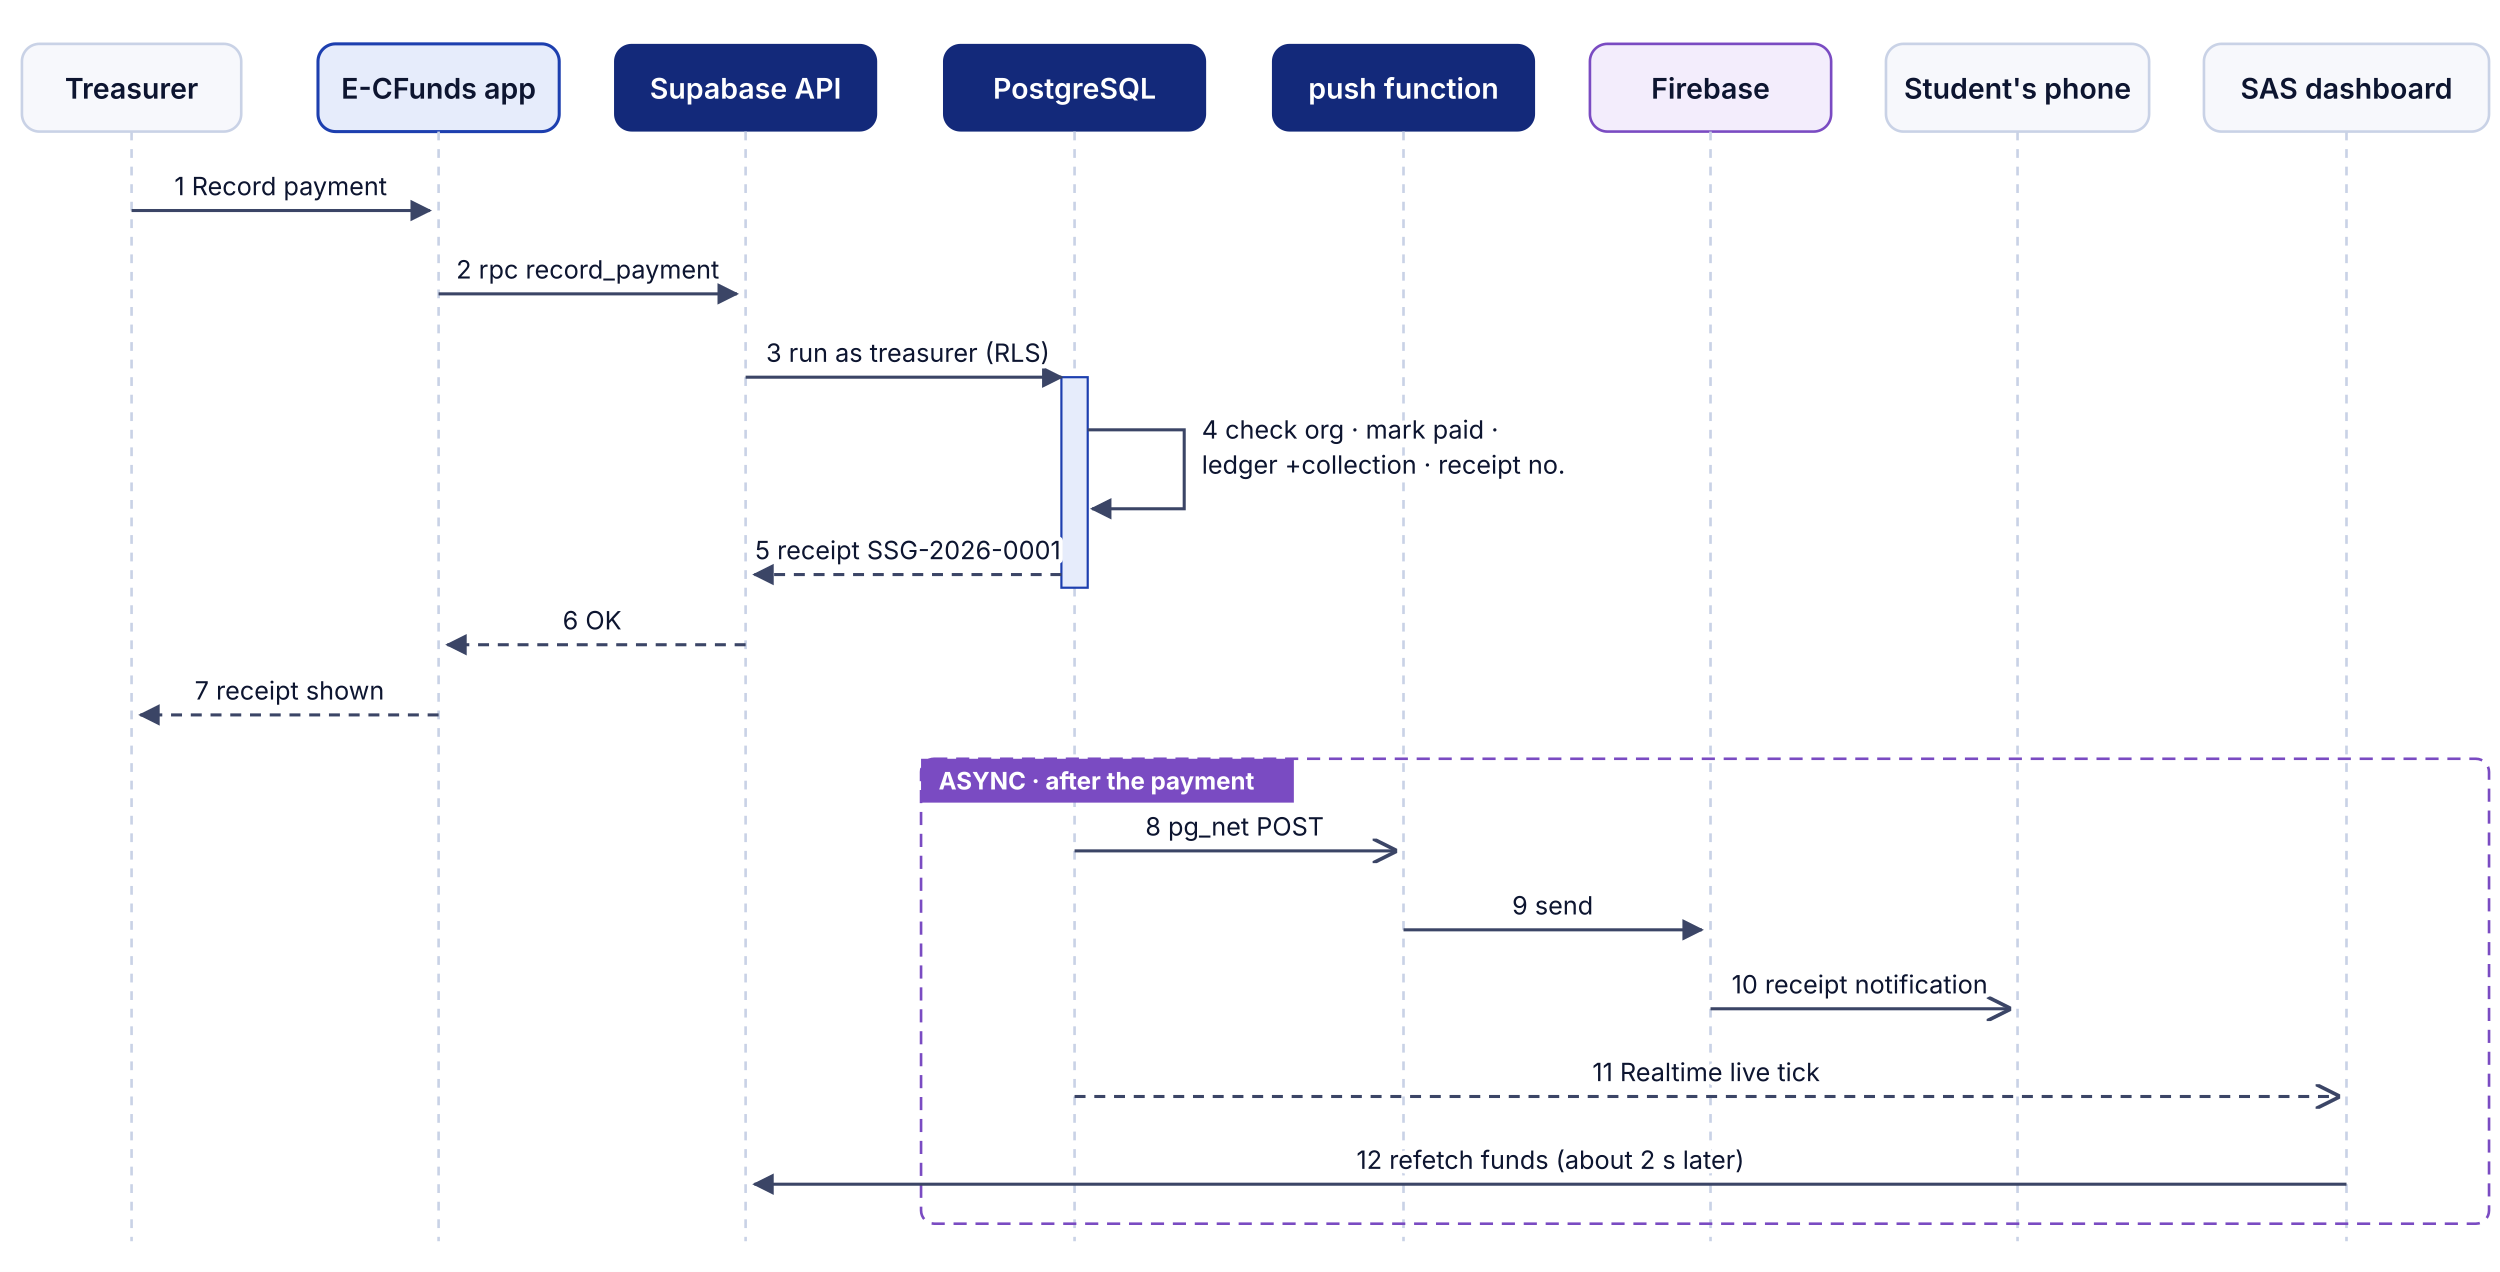
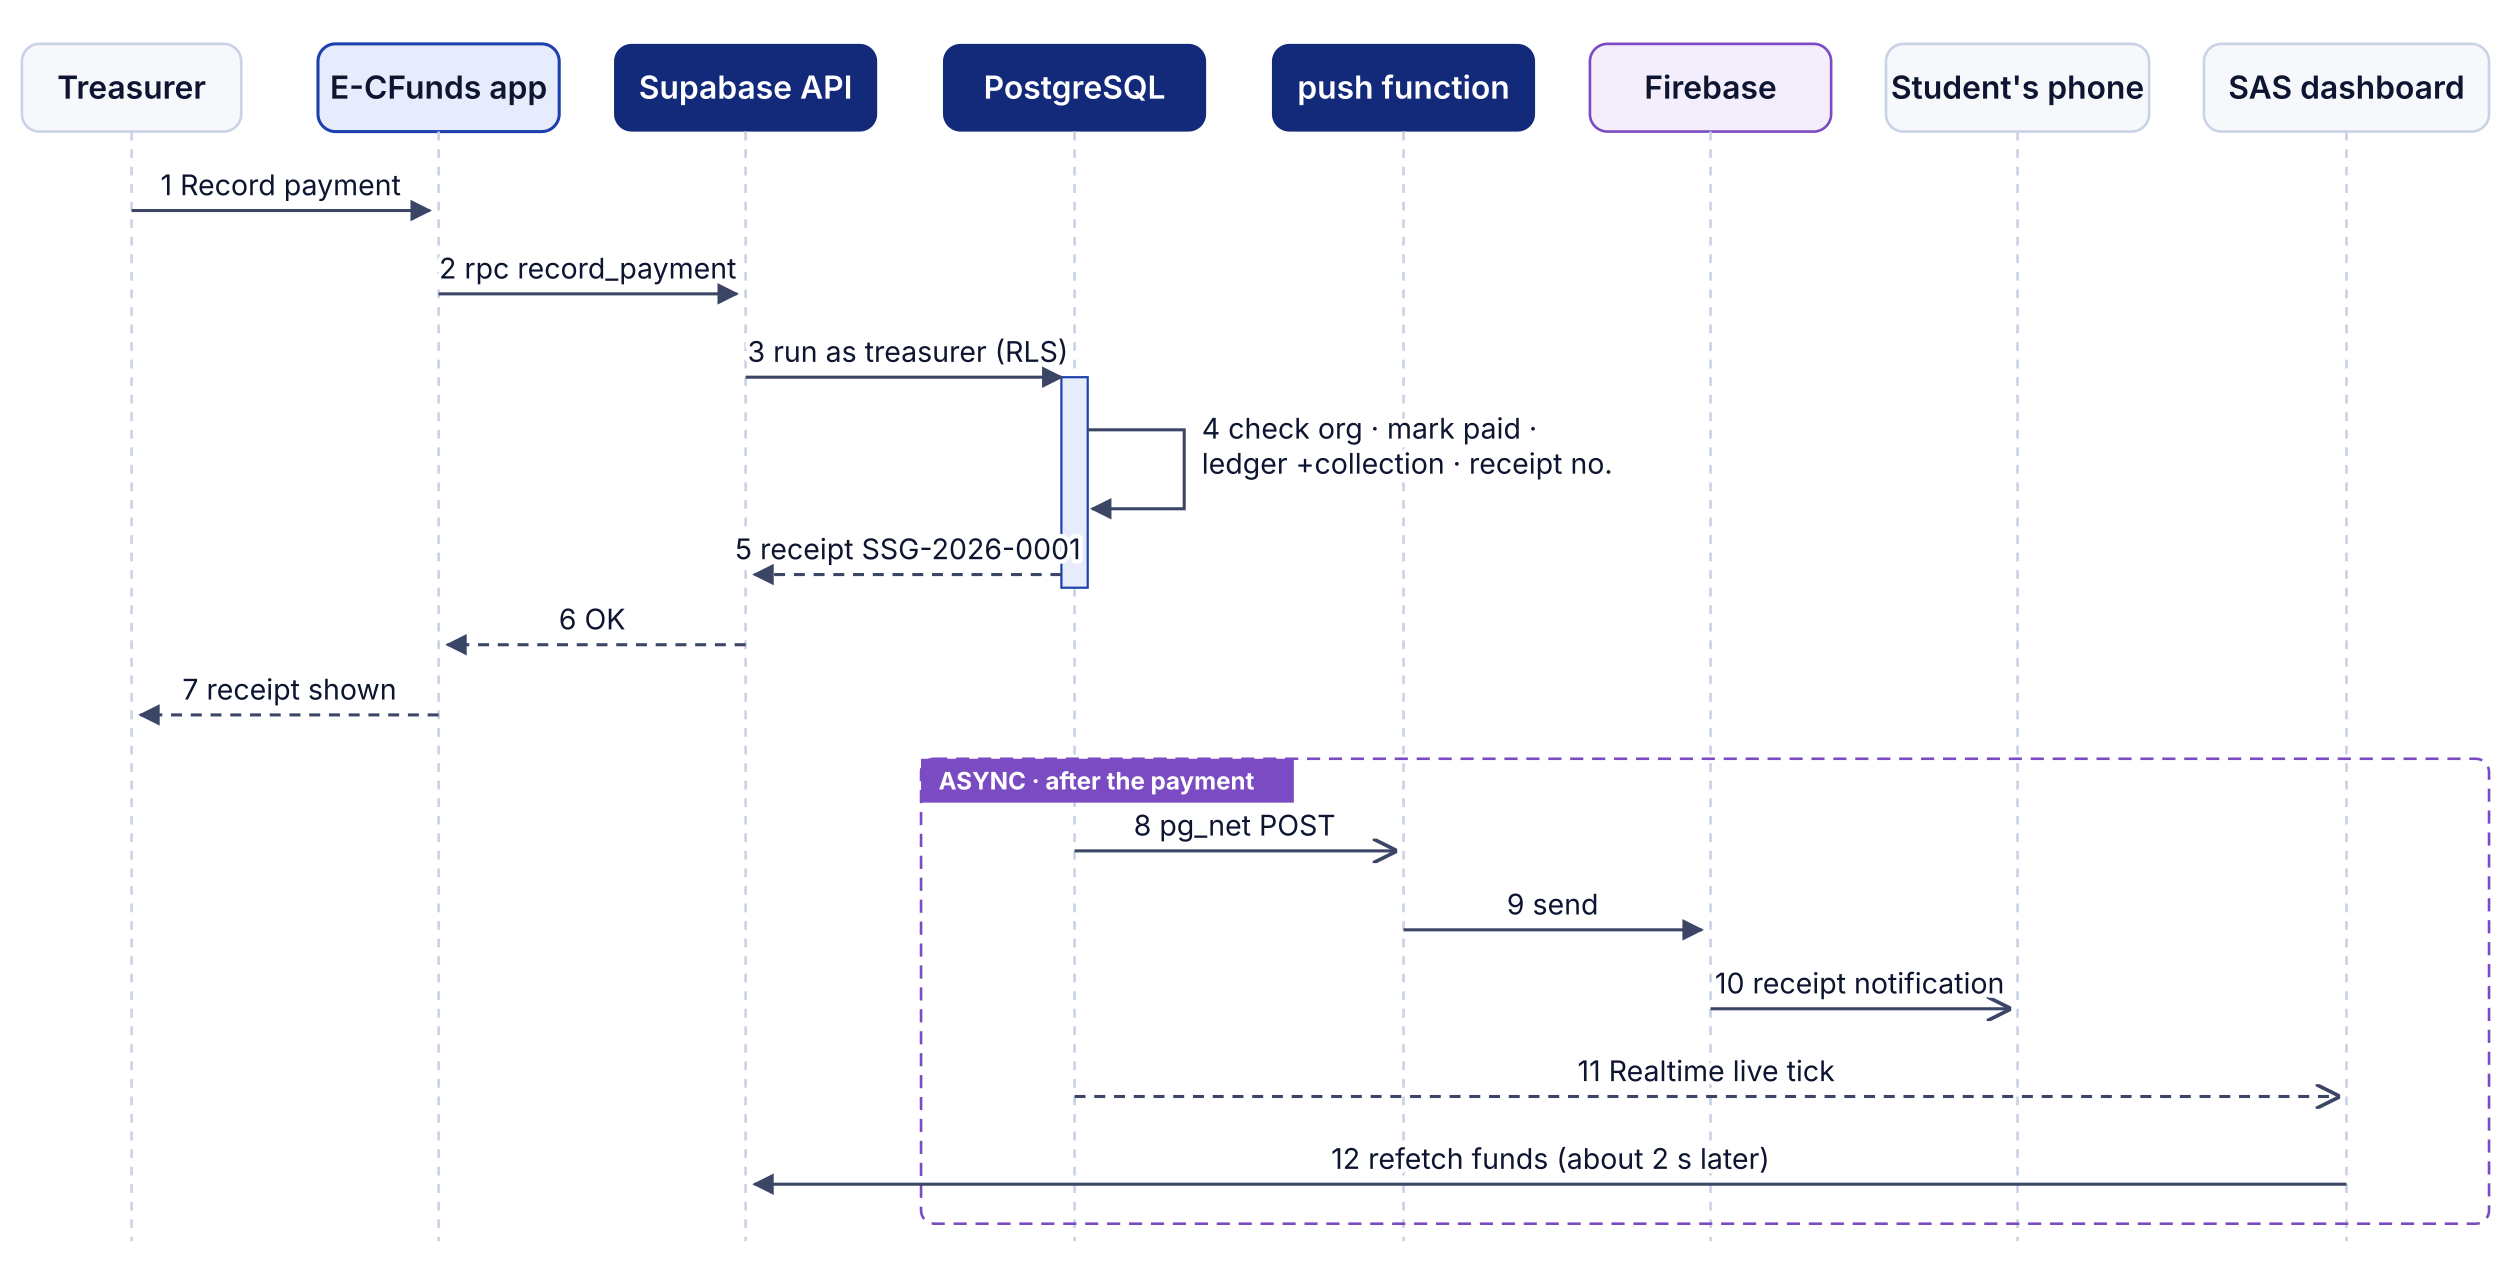
<svg xmlns="http://www.w3.org/2000/svg" viewBox="0 0 1140 580" role="img" aria-label="Sequence for recording a payment: the app calls record_payment; PostgreSQL checks the org, marks the dues paid, adds a collection and a receipt; the receipt returns to the treasurer; then, asynchronously, pg_net calls the push function which sends through Firebase to the student's phone, and a Realtime live tick makes the SAS dashboard refetch." width="1140" height="580">
  <defs>
    <marker id="a6" viewBox="0 0 10 10" refX="9" refY="5" markerWidth="7" markerHeight="7" orient="auto-start-reverse">
      <path d="M0,0 L10,5 L0,10 z" fill="rgb(59, 69, 102)" fill-opacity="1" stroke="none" stroke-width="1px" stroke-dasharray="none" stroke-linejoin="miter" stroke-linecap="butt" stroke-opacity="1" opacity="1" font-size="15px" font-weight="400" />
    </marker>
    <marker id="a6o" viewBox="0 0 10 10" refX="9" refY="5" markerWidth="8" markerHeight="8" orient="auto-start-reverse">
      <path d="M0,0 L10,5 L0,10" fill="none" stroke="rgb(59, 69, 102)" stroke-width="1.5px" fill-opacity="1" stroke-dasharray="none" stroke-linejoin="miter" stroke-linecap="butt" stroke-opacity="1" opacity="1" font-size="15px" font-weight="400" />
    </marker>
  </defs>
  <rect x="0" y="0" width="1140" height="580" fill="#FFFFFF" />
  <g>
    <rect x="10" y="20" width="100" height="40" rx="8" fill="rgb(247, 248, 252)" fill-opacity="1" stroke="rgb(201, 210, 230)" stroke-width="1.2px" stroke-dasharray="none" stroke-linejoin="miter" stroke-linecap="butt" stroke-opacity="1" opacity="1" font-size="15px" font-weight="400" />
-     <text x="60" y="45" text-anchor="middle" fill="rgb(13, 21, 48)" fill-opacity="1" stroke="none" stroke-width="1px" stroke-dasharray="none" stroke-linejoin="miter" stroke-linecap="butt" stroke-opacity="1" opacity="1" font-size="13px" font-weight="600" font-family="Inter, Arial, Helvetica, sans-serif">Treasurer</text>
+     <text x="60" y="45" text-anchor="middle" fill="rgb(13, 21, 48)" fill-opacity="1" stroke="none" stroke-width="1px" stroke-dasharray="none" stroke-linejoin="miter" stroke-linecap="butt" stroke-opacity="1" opacity="1" font-size="14.5px" font-weight="600" font-family="Inter, Arial, Helvetica, sans-serif">Treasurer</text>
    <rect x="145" y="20" width="110" height="40" rx="8" fill="rgb(230, 236, 251)" fill-opacity="1" stroke="rgb(29, 63, 175)" stroke-width="1.4px" stroke-dasharray="none" stroke-linejoin="miter" stroke-linecap="butt" stroke-opacity="1" opacity="1" font-size="15px" font-weight="400" />
-     <text x="200" y="45" text-anchor="middle" fill="rgb(13, 21, 48)" fill-opacity="1" stroke="none" stroke-width="1px" stroke-dasharray="none" stroke-linejoin="miter" stroke-linecap="butt" stroke-opacity="1" opacity="1" font-size="13px" font-weight="600" font-family="Inter, Arial, Helvetica, sans-serif">E-CFunds app</text>
+     <text x="200" y="45" text-anchor="middle" fill="rgb(13, 21, 48)" fill-opacity="1" stroke="none" stroke-width="1px" stroke-dasharray="none" stroke-linejoin="miter" stroke-linecap="butt" stroke-opacity="1" opacity="1" font-size="14.5px" font-weight="600" font-family="Inter, Arial, Helvetica, sans-serif">E-CFunds app</text>
    <rect x="280" y="20" width="120" height="40" rx="8" fill="rgb(19, 41, 122)" fill-opacity="1" stroke="none" stroke-width="1px" stroke-dasharray="none" stroke-linejoin="miter" stroke-linecap="butt" stroke-opacity="1" opacity="1" font-size="15px" font-weight="400" />
-     <text x="340" y="45" text-anchor="middle" fill="rgb(255, 255, 255)" fill-opacity="1" stroke="none" stroke-width="1px" stroke-dasharray="none" stroke-linejoin="miter" stroke-linecap="butt" stroke-opacity="1" opacity="1" font-size="13px" font-weight="600" font-family="Inter, Arial, Helvetica, sans-serif">Supabase API</text>
+     <text x="340" y="45" text-anchor="middle" fill="rgb(255, 255, 255)" fill-opacity="1" stroke="none" stroke-width="1px" stroke-dasharray="none" stroke-linejoin="miter" stroke-linecap="butt" stroke-opacity="1" opacity="1" font-size="14.5px" font-weight="600" font-family="Inter, Arial, Helvetica, sans-serif">Supabase API</text>
    <rect x="430" y="20" width="120" height="40" rx="8" fill="rgb(19, 41, 122)" fill-opacity="1" stroke="none" stroke-width="1px" stroke-dasharray="none" stroke-linejoin="miter" stroke-linecap="butt" stroke-opacity="1" opacity="1" font-size="15px" font-weight="400" />
-     <text x="490" y="45" text-anchor="middle" fill="rgb(255, 255, 255)" fill-opacity="1" stroke="none" stroke-width="1px" stroke-dasharray="none" stroke-linejoin="miter" stroke-linecap="butt" stroke-opacity="1" opacity="1" font-size="13px" font-weight="600" font-family="Inter, Arial, Helvetica, sans-serif">PostgreSQL</text>
+     <text x="490" y="45" text-anchor="middle" fill="rgb(255, 255, 255)" fill-opacity="1" stroke="none" stroke-width="1px" stroke-dasharray="none" stroke-linejoin="miter" stroke-linecap="butt" stroke-opacity="1" opacity="1" font-size="14.5px" font-weight="600" font-family="Inter, Arial, Helvetica, sans-serif">PostgreSQL</text>
    <rect x="580" y="20" width="120" height="40" rx="8" fill="rgb(19, 41, 122)" fill-opacity="1" stroke="none" stroke-width="1px" stroke-dasharray="none" stroke-linejoin="miter" stroke-linecap="butt" stroke-opacity="1" opacity="1" font-size="15px" font-weight="400" />
-     <text x="640" y="45" text-anchor="middle" fill="rgb(255, 255, 255)" fill-opacity="1" stroke="none" stroke-width="1px" stroke-dasharray="none" stroke-linejoin="miter" stroke-linecap="butt" stroke-opacity="1" opacity="1" font-size="13px" font-weight="600" font-family="Inter, Arial, Helvetica, sans-serif">push function</text>
+     <text x="640" y="45" text-anchor="middle" fill="rgb(255, 255, 255)" fill-opacity="1" stroke="none" stroke-width="1px" stroke-dasharray="none" stroke-linejoin="miter" stroke-linecap="butt" stroke-opacity="1" opacity="1" font-size="14.5px" font-weight="600" font-family="Inter, Arial, Helvetica, sans-serif">push function</text>
    <rect x="725" y="20" width="110" height="40" rx="8" fill="rgb(243, 237, 252)" fill-opacity="1" stroke="rgb(122, 75, 194)" stroke-width="1.2px" stroke-dasharray="none" stroke-linejoin="miter" stroke-linecap="butt" stroke-opacity="1" opacity="1" font-size="15px" font-weight="400" />
-     <text x="780" y="45" text-anchor="middle" fill="rgb(13, 21, 48)" fill-opacity="1" stroke="none" stroke-width="1px" stroke-dasharray="none" stroke-linejoin="miter" stroke-linecap="butt" stroke-opacity="1" opacity="1" font-size="13px" font-weight="600" font-family="Inter, Arial, Helvetica, sans-serif">Firebase</text>
+     <text x="780" y="45" text-anchor="middle" fill="rgb(13, 21, 48)" fill-opacity="1" stroke="none" stroke-width="1px" stroke-dasharray="none" stroke-linejoin="miter" stroke-linecap="butt" stroke-opacity="1" opacity="1" font-size="14.5px" font-weight="600" font-family="Inter, Arial, Helvetica, sans-serif">Firebase</text>
    <rect x="860" y="20" width="120" height="40" rx="8" fill="rgb(247, 248, 252)" fill-opacity="1" stroke="rgb(201, 210, 230)" stroke-width="1.2px" stroke-dasharray="none" stroke-linejoin="miter" stroke-linecap="butt" stroke-opacity="1" opacity="1" font-size="15px" font-weight="400" />
-     <text x="920" y="45" text-anchor="middle" fill="rgb(13, 21, 48)" fill-opacity="1" stroke="none" stroke-width="1px" stroke-dasharray="none" stroke-linejoin="miter" stroke-linecap="butt" stroke-opacity="1" opacity="1" font-size="13px" font-weight="600" font-family="Inter, Arial, Helvetica, sans-serif">Student's phone</text>
+     <text x="920" y="45" text-anchor="middle" fill="rgb(13, 21, 48)" fill-opacity="1" stroke="none" stroke-width="1px" stroke-dasharray="none" stroke-linejoin="miter" stroke-linecap="butt" stroke-opacity="1" opacity="1" font-size="14.5px" font-weight="600" font-family="Inter, Arial, Helvetica, sans-serif">Student's phone</text>
    <rect x="1005" y="20" width="130" height="40" rx="8" fill="rgb(247, 248, 252)" fill-opacity="1" stroke="rgb(201, 210, 230)" stroke-width="1.2px" stroke-dasharray="none" stroke-linejoin="miter" stroke-linecap="butt" stroke-opacity="1" opacity="1" font-size="15px" font-weight="400" />
-     <text x="1070" y="45" text-anchor="middle" fill="rgb(13, 21, 48)" fill-opacity="1" stroke="none" stroke-width="1px" stroke-dasharray="none" stroke-linejoin="miter" stroke-linecap="butt" stroke-opacity="1" opacity="1" font-size="13px" font-weight="600" font-family="Inter, Arial, Helvetica, sans-serif">SAS dashboard</text>
+     <text x="1070" y="45" text-anchor="middle" fill="rgb(13, 21, 48)" fill-opacity="1" stroke="none" stroke-width="1px" stroke-dasharray="none" stroke-linejoin="miter" stroke-linecap="butt" stroke-opacity="1" opacity="1" font-size="14.5px" font-weight="600" font-family="Inter, Arial, Helvetica, sans-serif">SAS dashboard</text>
  </g>
  <g>
    <line x1="60" y1="60" x2="60" y2="566" fill="rgb(0, 0, 0)" fill-opacity="1" stroke="rgb(201, 210, 230)" stroke-width="1.2px" stroke-dasharray="4px, 4px" stroke-linejoin="miter" stroke-linecap="butt" stroke-opacity="1" opacity="1" font-size="15px" font-weight="400" />
    <line x1="200" y1="60" x2="200" y2="566" fill="rgb(0, 0, 0)" fill-opacity="1" stroke="rgb(201, 210, 230)" stroke-width="1.2px" stroke-dasharray="4px, 4px" stroke-linejoin="miter" stroke-linecap="butt" stroke-opacity="1" opacity="1" font-size="15px" font-weight="400" />
    <line x1="340" y1="60" x2="340" y2="566" fill="rgb(0, 0, 0)" fill-opacity="1" stroke="rgb(201, 210, 230)" stroke-width="1.2px" stroke-dasharray="4px, 4px" stroke-linejoin="miter" stroke-linecap="butt" stroke-opacity="1" opacity="1" font-size="15px" font-weight="400" />
    <line x1="490" y1="60" x2="490" y2="566" fill="rgb(0, 0, 0)" fill-opacity="1" stroke="rgb(201, 210, 230)" stroke-width="1.2px" stroke-dasharray="4px, 4px" stroke-linejoin="miter" stroke-linecap="butt" stroke-opacity="1" opacity="1" font-size="15px" font-weight="400" />
    <line x1="640" y1="60" x2="640" y2="566" fill="rgb(0, 0, 0)" fill-opacity="1" stroke="rgb(201, 210, 230)" stroke-width="1.2px" stroke-dasharray="4px, 4px" stroke-linejoin="miter" stroke-linecap="butt" stroke-opacity="1" opacity="1" font-size="15px" font-weight="400" />
    <line x1="780" y1="60" x2="780" y2="566" fill="rgb(0, 0, 0)" fill-opacity="1" stroke="rgb(201, 210, 230)" stroke-width="1.2px" stroke-dasharray="4px, 4px" stroke-linejoin="miter" stroke-linecap="butt" stroke-opacity="1" opacity="1" font-size="15px" font-weight="400" />
    <line x1="920" y1="60" x2="920" y2="566" fill="rgb(0, 0, 0)" fill-opacity="1" stroke="rgb(201, 210, 230)" stroke-width="1.2px" stroke-dasharray="4px, 4px" stroke-linejoin="miter" stroke-linecap="butt" stroke-opacity="1" opacity="1" font-size="15px" font-weight="400" />
    <line x1="1070" y1="60" x2="1070" y2="566" fill="rgb(0, 0, 0)" fill-opacity="1" stroke="rgb(201, 210, 230)" stroke-width="1.2px" stroke-dasharray="4px, 4px" stroke-linejoin="miter" stroke-linecap="butt" stroke-opacity="1" opacity="1" font-size="15px" font-weight="400" />
  </g>
  <rect x="484" y="172" width="12" height="96" fill="rgb(230, 236, 251)" fill-opacity="1" stroke="rgb(29, 63, 175)" stroke-width="1px" stroke-dasharray="none" stroke-linejoin="miter" stroke-linecap="butt" stroke-opacity="1" opacity="1" font-size="15px" font-weight="400" />
  <line x1="60" y1="96" x2="196" y2="96" marker-end="url(#a6)" fill="none" fill-opacity="1" stroke="rgb(59, 69, 102)" stroke-width="1.4px" stroke-dasharray="none" stroke-linejoin="miter" stroke-linecap="butt" stroke-opacity="1" opacity="1" font-size="15px" font-weight="400" />
-   <text x="128" y="89" text-anchor="middle" fill="rgb(13, 21, 48)" fill-opacity="1" stroke="rgb(255, 255, 255)" stroke-width="4px" stroke-dasharray="none" stroke-linejoin="round" stroke-linecap="butt" stroke-opacity="1" opacity="1" font-size="11.5px" font-weight="400" paint-order="stroke" font-family="Inter, Arial, Helvetica, sans-serif">1 Record payment</text>
+   <text x="128" y="89" text-anchor="middle" fill="rgb(13, 21, 48)" fill-opacity="1" stroke="rgb(255, 255, 255)" stroke-width="4px" stroke-dasharray="none" stroke-linejoin="round" stroke-linecap="butt" stroke-opacity="1" opacity="1" font-size="13px" font-weight="400" paint-order="stroke" font-family="Inter, Arial, Helvetica, sans-serif">1 Record payment</text>
  <line x1="200" y1="134" x2="336" y2="134" marker-end="url(#a6)" fill="none" fill-opacity="1" stroke="rgb(59, 69, 102)" stroke-width="1.4px" stroke-dasharray="none" stroke-linejoin="miter" stroke-linecap="butt" stroke-opacity="1" opacity="1" font-size="15px" font-weight="400" />
-   <text x="268" y="127" text-anchor="middle" fill="rgb(13, 21, 48)" fill-opacity="1" stroke="rgb(255, 255, 255)" stroke-width="4px" stroke-dasharray="none" stroke-linejoin="round" stroke-linecap="butt" stroke-opacity="1" opacity="1" font-size="11.5px" font-weight="400" paint-order="stroke" font-family="Inter, Arial, Helvetica, sans-serif">2 rpc record_payment</text>
+   <text x="268" y="127" text-anchor="middle" fill="rgb(13, 21, 48)" fill-opacity="1" stroke="rgb(255, 255, 255)" stroke-width="4px" stroke-dasharray="none" stroke-linejoin="round" stroke-linecap="butt" stroke-opacity="1" opacity="1" font-size="13px" font-weight="400" paint-order="stroke" font-family="Inter, Arial, Helvetica, sans-serif">2 rpc record_payment</text>
  <line x1="340" y1="172" x2="484" y2="172" marker-end="url(#a6)" fill="none" fill-opacity="1" stroke="rgb(59, 69, 102)" stroke-width="1.4px" stroke-dasharray="none" stroke-linejoin="miter" stroke-linecap="butt" stroke-opacity="1" opacity="1" font-size="15px" font-weight="400" />
-   <text x="414" y="165" text-anchor="middle" fill="rgb(13, 21, 48)" fill-opacity="1" stroke="rgb(255, 255, 255)" stroke-width="4px" stroke-dasharray="none" stroke-linejoin="round" stroke-linecap="butt" stroke-opacity="1" opacity="1" font-size="11.5px" font-weight="400" paint-order="stroke" font-family="Inter, Arial, Helvetica, sans-serif">3 run as treasurer (RLS)</text>
+   <text x="414" y="165" text-anchor="middle" fill="rgb(13, 21, 48)" fill-opacity="1" stroke="rgb(255, 255, 255)" stroke-width="4px" stroke-dasharray="none" stroke-linejoin="round" stroke-linecap="butt" stroke-opacity="1" opacity="1" font-size="13px" font-weight="400" paint-order="stroke" font-family="Inter, Arial, Helvetica, sans-serif">3 run as treasurer (RLS)</text>
  <path d="M496,196 H540 V232 H498" marker-end="url(#a6)" fill="none" fill-opacity="1" stroke="rgb(59, 69, 102)" stroke-width="1.4px" stroke-dasharray="none" stroke-linejoin="miter" stroke-linecap="butt" stroke-opacity="1" opacity="1" font-size="15px" font-weight="400" />
-   <text x="548" y="200" fill="rgb(13, 21, 48)" fill-opacity="1" stroke="rgb(255, 255, 255)" stroke-width="4px" stroke-dasharray="none" stroke-linejoin="round" stroke-linecap="butt" stroke-opacity="1" opacity="1" font-size="11.5px" font-weight="400" paint-order="stroke" font-family="Inter, Arial, Helvetica, sans-serif">4 check org · mark paid ·</text>
-   <text x="548" y="216" fill="rgb(13, 21, 48)" fill-opacity="1" stroke="rgb(255, 255, 255)" stroke-width="4px" stroke-dasharray="none" stroke-linejoin="round" stroke-linecap="butt" stroke-opacity="1" opacity="1" font-size="11.5px" font-weight="400" paint-order="stroke" font-family="Inter, Arial, Helvetica, sans-serif">ledger +collection · receipt no.</text>
+   <text x="548" y="200" fill="rgb(13, 21, 48)" fill-opacity="1" stroke="rgb(255, 255, 255)" stroke-width="4px" stroke-dasharray="none" stroke-linejoin="round" stroke-linecap="butt" stroke-opacity="1" opacity="1" font-size="13px" font-weight="400" paint-order="stroke" font-family="Inter, Arial, Helvetica, sans-serif">4 check org · mark paid ·</text>
+   <text x="548" y="216" fill="rgb(13, 21, 48)" fill-opacity="1" stroke="rgb(255, 255, 255)" stroke-width="4px" stroke-dasharray="none" stroke-linejoin="round" stroke-linecap="butt" stroke-opacity="1" opacity="1" font-size="13px" font-weight="400" paint-order="stroke" font-family="Inter, Arial, Helvetica, sans-serif">ledger +collection · receipt no.</text>
  <line x1="484" y1="262" x2="344" y2="262" marker-end="url(#a6)" fill="none" fill-opacity="1" stroke="rgb(59, 69, 102)" stroke-width="1.4px" stroke-dasharray="5px, 4px" stroke-linejoin="miter" stroke-linecap="butt" stroke-opacity="1" opacity="1" font-size="15px" font-weight="400" />
-   <text x="414" y="255" text-anchor="middle" fill="rgb(13, 21, 48)" fill-opacity="1" stroke="rgb(255, 255, 255)" stroke-width="4px" stroke-dasharray="none" stroke-linejoin="round" stroke-linecap="butt" stroke-opacity="1" opacity="1" font-size="11.5px" font-weight="400" paint-order="stroke" font-family="Inter, Arial, Helvetica, sans-serif">5 receipt SSG-2026-0001</text>
+   <text x="414" y="255" text-anchor="middle" fill="rgb(13, 21, 48)" fill-opacity="1" stroke="rgb(255, 255, 255)" stroke-width="4px" stroke-dasharray="none" stroke-linejoin="round" stroke-linecap="butt" stroke-opacity="1" opacity="1" font-size="13px" font-weight="400" paint-order="stroke" font-family="Inter, Arial, Helvetica, sans-serif">5 receipt SSG-2026-0001</text>
  <line x1="340" y1="294" x2="204" y2="294" marker-end="url(#a6)" fill="none" fill-opacity="1" stroke="rgb(59, 69, 102)" stroke-width="1.4px" stroke-dasharray="5px, 4px" stroke-linejoin="miter" stroke-linecap="butt" stroke-opacity="1" opacity="1" font-size="15px" font-weight="400" />
-   <text x="270" y="287" text-anchor="middle" fill="rgb(13, 21, 48)" fill-opacity="1" stroke="rgb(255, 255, 255)" stroke-width="4px" stroke-dasharray="none" stroke-linejoin="round" stroke-linecap="butt" stroke-opacity="1" opacity="1" font-size="11.5px" font-weight="400" paint-order="stroke" font-family="Inter, Arial, Helvetica, sans-serif">6 OK</text>
+   <text x="270" y="287" text-anchor="middle" fill="rgb(13, 21, 48)" fill-opacity="1" stroke="rgb(255, 255, 255)" stroke-width="4px" stroke-dasharray="none" stroke-linejoin="round" stroke-linecap="butt" stroke-opacity="1" opacity="1" font-size="13px" font-weight="400" paint-order="stroke" font-family="Inter, Arial, Helvetica, sans-serif">6 OK</text>
  <line x1="200" y1="326" x2="64" y2="326" marker-end="url(#a6)" fill="none" fill-opacity="1" stroke="rgb(59, 69, 102)" stroke-width="1.4px" stroke-dasharray="5px, 4px" stroke-linejoin="miter" stroke-linecap="butt" stroke-opacity="1" opacity="1" font-size="15px" font-weight="400" />
-   <text x="132" y="319" text-anchor="middle" fill="rgb(13, 21, 48)" fill-opacity="1" stroke="rgb(255, 255, 255)" stroke-width="4px" stroke-dasharray="none" stroke-linejoin="round" stroke-linecap="butt" stroke-opacity="1" opacity="1" font-size="11.5px" font-weight="400" paint-order="stroke" font-family="Inter, Arial, Helvetica, sans-serif">7 receipt shown</text>
+   <text x="132" y="319" text-anchor="middle" fill="rgb(13, 21, 48)" fill-opacity="1" stroke="rgb(255, 255, 255)" stroke-width="4px" stroke-dasharray="none" stroke-linejoin="round" stroke-linecap="butt" stroke-opacity="1" opacity="1" font-size="13px" font-weight="400" paint-order="stroke" font-family="Inter, Arial, Helvetica, sans-serif">7 receipt shown</text>
  <rect x="420" y="346" width="715" height="212" rx="6" fill="none" fill-opacity="1" stroke="rgb(122, 75, 194)" stroke-width="1.2px" stroke-dasharray="6px, 4px" stroke-linejoin="miter" stroke-linecap="butt" stroke-opacity="1" opacity="1" font-size="15px" font-weight="400" />
  <rect x="420" y="346" width="170" height="20" fill="rgb(122, 75, 194)" fill-opacity="1" stroke="none" stroke-width="1px" stroke-dasharray="none" stroke-linejoin="miter" stroke-linecap="butt" stroke-opacity="1" opacity="1" font-size="15px" font-weight="400" />
  <text x="428" y="360" fill="rgb(255, 255, 255)" fill-opacity="1" stroke="none" stroke-width="1px" stroke-dasharray="none" stroke-linejoin="miter" stroke-linecap="butt" stroke-opacity="1" opacity="1" font-size="11px" font-weight="700" font-family="Inter, Arial, Helvetica, sans-serif">ASYNC · after the payment</text>
  <line x1="490" y1="388" x2="636" y2="388" marker-end="url(#a6o)" fill="none" fill-opacity="1" stroke="rgb(59, 69, 102)" stroke-width="1.4px" stroke-dasharray="none" stroke-linejoin="miter" stroke-linecap="butt" stroke-opacity="1" opacity="1" font-size="15px" font-weight="400" />
-   <text x="563" y="381" text-anchor="middle" fill="rgb(13, 21, 48)" fill-opacity="1" stroke="rgb(255, 255, 255)" stroke-width="4px" stroke-dasharray="none" stroke-linejoin="round" stroke-linecap="butt" stroke-opacity="1" opacity="1" font-size="11.5px" font-weight="400" paint-order="stroke" font-family="Inter, Arial, Helvetica, sans-serif">8 pg_net POST</text>
+   <text x="563" y="381" text-anchor="middle" fill="rgb(13, 21, 48)" fill-opacity="1" stroke="rgb(255, 255, 255)" stroke-width="4px" stroke-dasharray="none" stroke-linejoin="round" stroke-linecap="butt" stroke-opacity="1" opacity="1" font-size="13px" font-weight="400" paint-order="stroke" font-family="Inter, Arial, Helvetica, sans-serif">8 pg_net POST</text>
  <line x1="640" y1="424" x2="776" y2="424" marker-end="url(#a6)" fill="none" fill-opacity="1" stroke="rgb(59, 69, 102)" stroke-width="1.4px" stroke-dasharray="none" stroke-linejoin="miter" stroke-linecap="butt" stroke-opacity="1" opacity="1" font-size="15px" font-weight="400" />
-   <text x="708" y="417" text-anchor="middle" fill="rgb(13, 21, 48)" fill-opacity="1" stroke="rgb(255, 255, 255)" stroke-width="4px" stroke-dasharray="none" stroke-linejoin="round" stroke-linecap="butt" stroke-opacity="1" opacity="1" font-size="11.5px" font-weight="400" paint-order="stroke" font-family="Inter, Arial, Helvetica, sans-serif">9 send</text>
+   <text x="708" y="417" text-anchor="middle" fill="rgb(13, 21, 48)" fill-opacity="1" stroke="rgb(255, 255, 255)" stroke-width="4px" stroke-dasharray="none" stroke-linejoin="round" stroke-linecap="butt" stroke-opacity="1" opacity="1" font-size="13px" font-weight="400" paint-order="stroke" font-family="Inter, Arial, Helvetica, sans-serif">9 send</text>
  <line x1="780" y1="460" x2="916" y2="460" marker-end="url(#a6o)" fill="none" fill-opacity="1" stroke="rgb(59, 69, 102)" stroke-width="1.4px" stroke-dasharray="none" stroke-linejoin="miter" stroke-linecap="butt" stroke-opacity="1" opacity="1" font-size="15px" font-weight="400" />
-   <text x="848" y="453" text-anchor="middle" fill="rgb(13, 21, 48)" fill-opacity="1" stroke="rgb(255, 255, 255)" stroke-width="4px" stroke-dasharray="none" stroke-linejoin="round" stroke-linecap="butt" stroke-opacity="1" opacity="1" font-size="11.5px" font-weight="400" paint-order="stroke" font-family="Inter, Arial, Helvetica, sans-serif">10 receipt notification</text>
+   <text x="848" y="453" text-anchor="middle" fill="rgb(13, 21, 48)" fill-opacity="1" stroke="rgb(255, 255, 255)" stroke-width="4px" stroke-dasharray="none" stroke-linejoin="round" stroke-linecap="butt" stroke-opacity="1" opacity="1" font-size="13px" font-weight="400" paint-order="stroke" font-family="Inter, Arial, Helvetica, sans-serif">10 receipt notification</text>
  <line x1="490" y1="500" x2="1066" y2="500" marker-end="url(#a6o)" fill="none" fill-opacity="1" stroke="rgb(59, 69, 102)" stroke-width="1.4px" stroke-dasharray="5px, 4px" stroke-linejoin="miter" stroke-linecap="butt" stroke-opacity="1" opacity="1" font-size="15px" font-weight="400" />
-   <text x="778" y="493" text-anchor="middle" fill="rgb(13, 21, 48)" fill-opacity="1" stroke="rgb(255, 255, 255)" stroke-width="4px" stroke-dasharray="none" stroke-linejoin="round" stroke-linecap="butt" stroke-opacity="1" opacity="1" font-size="11.5px" font-weight="400" paint-order="stroke" font-family="Inter, Arial, Helvetica, sans-serif">11 Realtime live tick</text>
+   <text x="778" y="493" text-anchor="middle" fill="rgb(13, 21, 48)" fill-opacity="1" stroke="rgb(255, 255, 255)" stroke-width="4px" stroke-dasharray="none" stroke-linejoin="round" stroke-linecap="butt" stroke-opacity="1" opacity="1" font-size="13px" font-weight="400" paint-order="stroke" font-family="Inter, Arial, Helvetica, sans-serif">11 Realtime live tick</text>
  <line x1="1070" y1="540" x2="344" y2="540" marker-end="url(#a6)" fill="none" fill-opacity="1" stroke="rgb(59, 69, 102)" stroke-width="1.4px" stroke-dasharray="none" stroke-linejoin="miter" stroke-linecap="butt" stroke-opacity="1" opacity="1" font-size="15px" font-weight="400" />
-   <text x="707" y="533" text-anchor="middle" fill="rgb(13, 21, 48)" fill-opacity="1" stroke="rgb(255, 255, 255)" stroke-width="4px" stroke-dasharray="none" stroke-linejoin="round" stroke-linecap="butt" stroke-opacity="1" opacity="1" font-size="11.5px" font-weight="400" paint-order="stroke" font-family="Inter, Arial, Helvetica, sans-serif">12 refetch funds (about 2 s later)</text>
+   <text x="707" y="533" text-anchor="middle" fill="rgb(13, 21, 48)" fill-opacity="1" stroke="rgb(255, 255, 255)" stroke-width="4px" stroke-dasharray="none" stroke-linejoin="round" stroke-linecap="butt" stroke-opacity="1" opacity="1" font-size="13px" font-weight="400" paint-order="stroke" font-family="Inter, Arial, Helvetica, sans-serif">12 refetch funds (about 2 s later)</text>
</svg>
